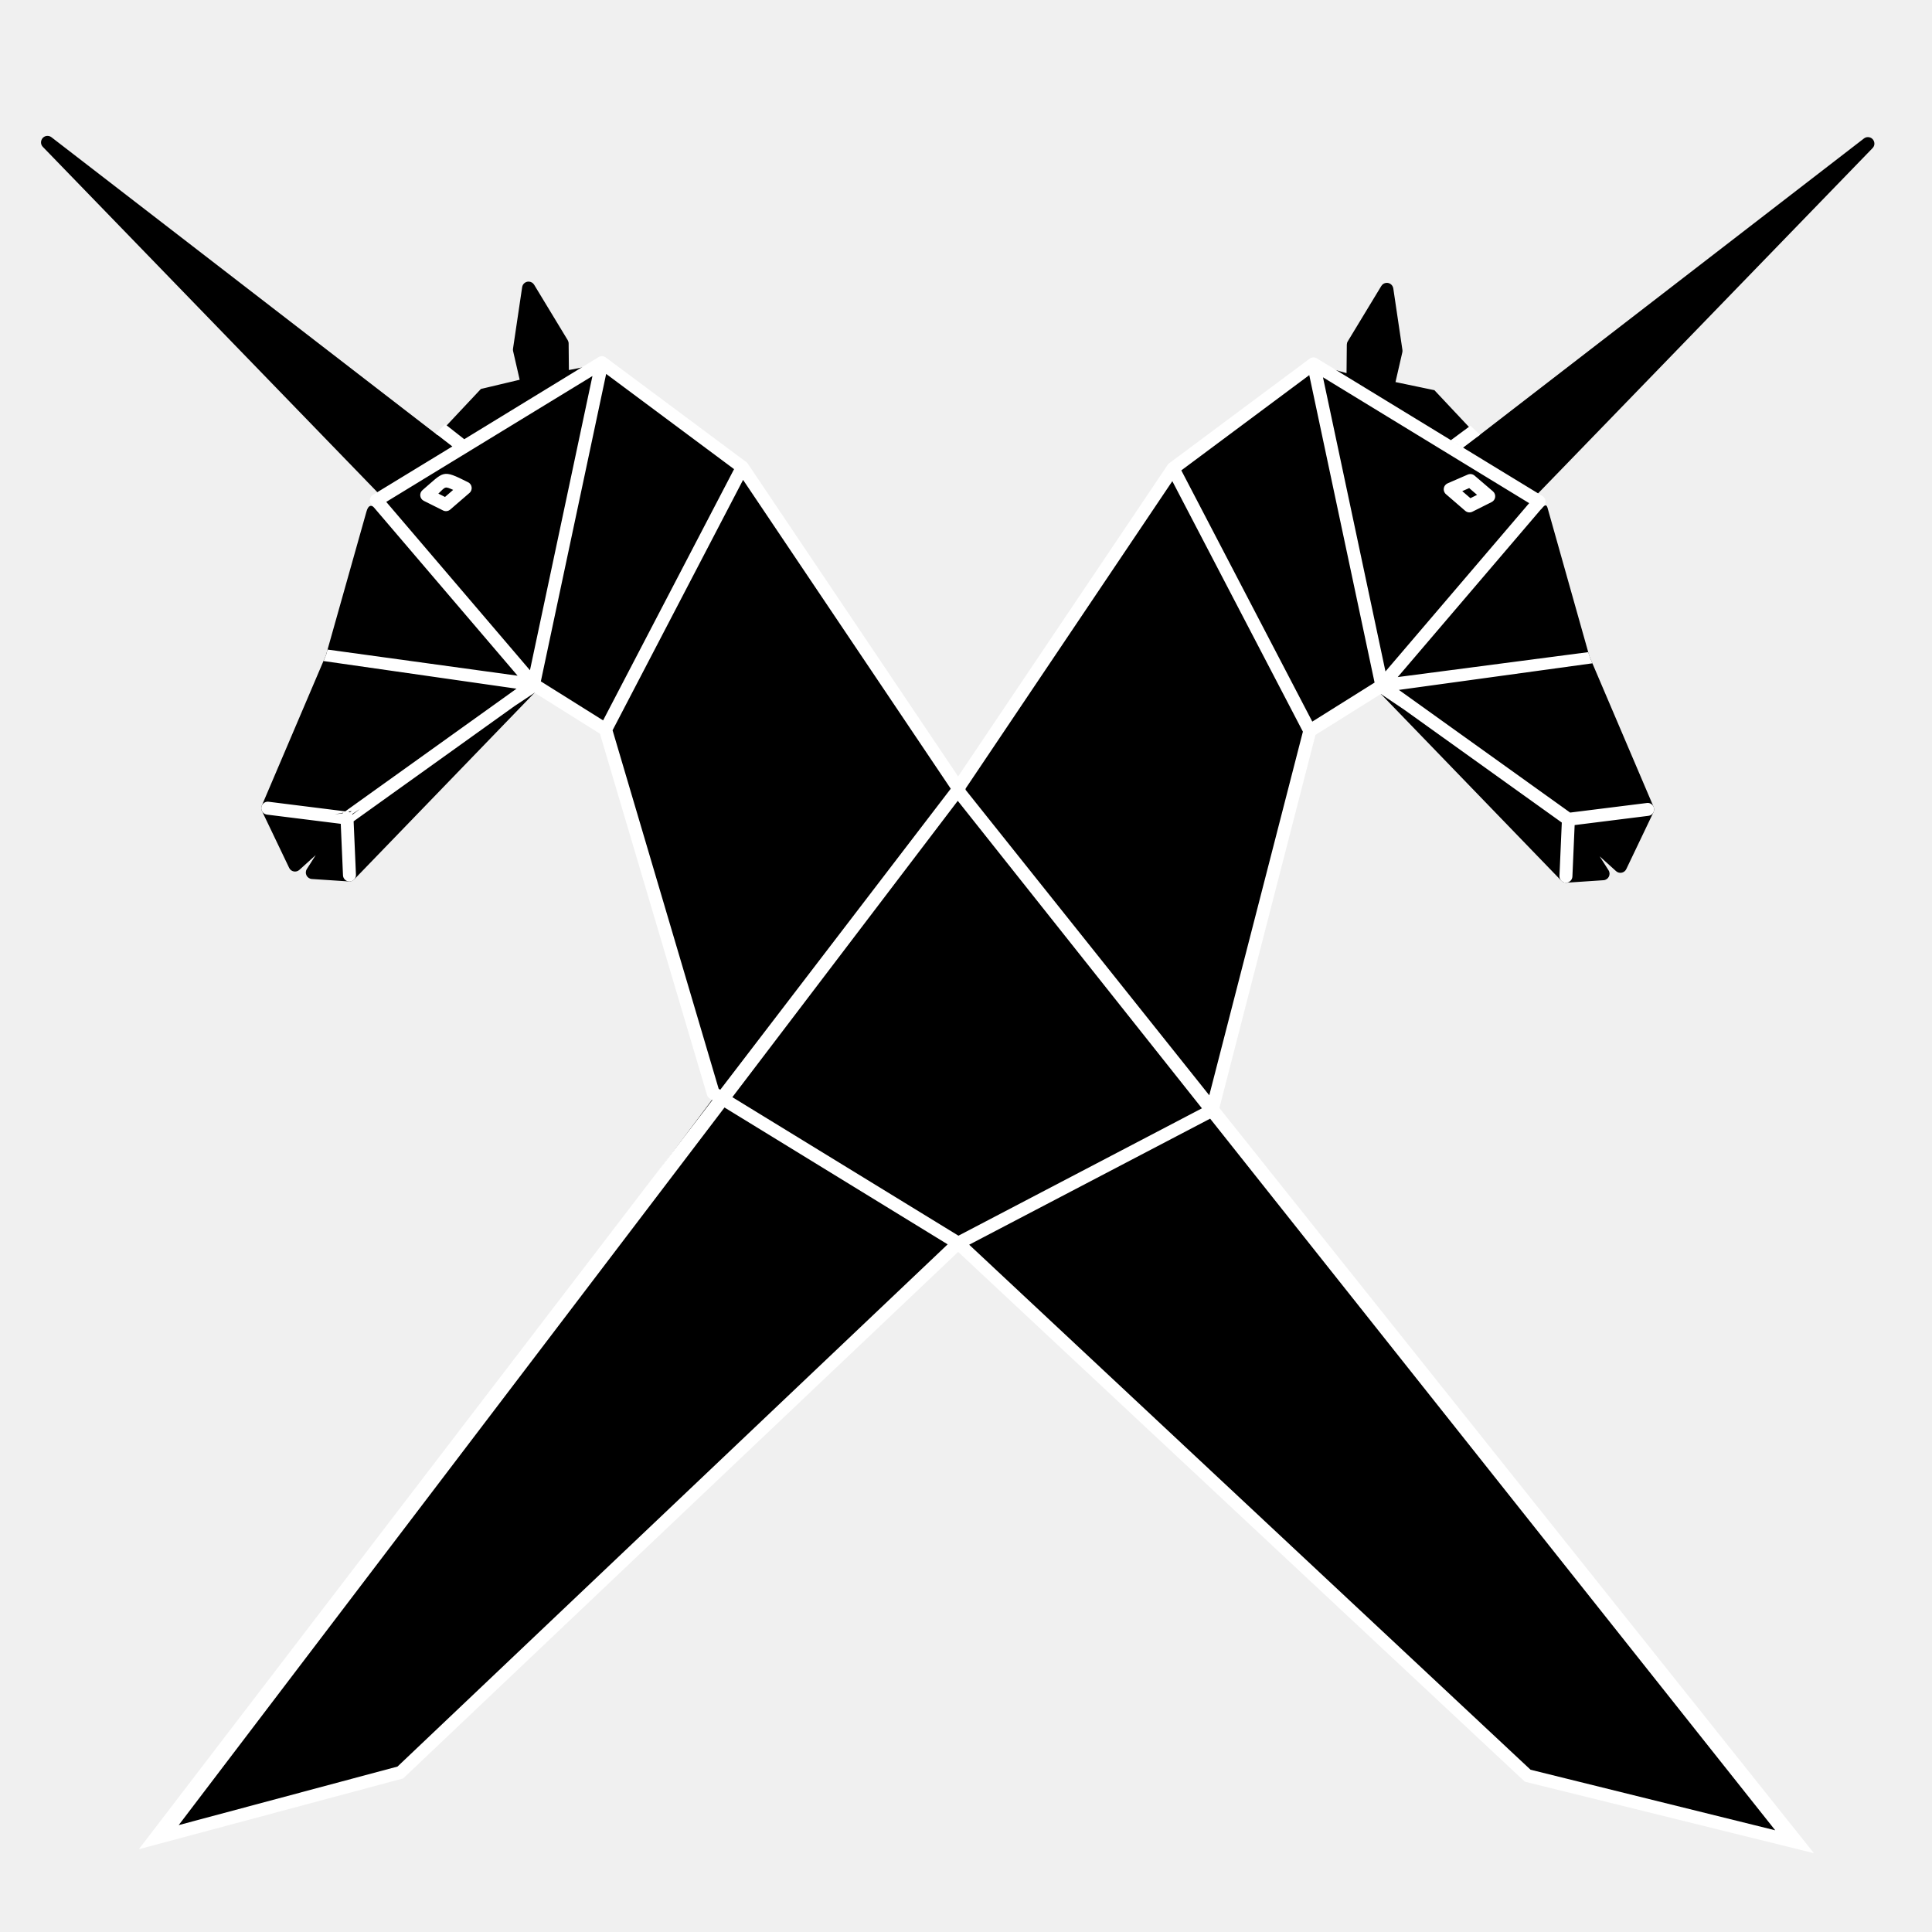
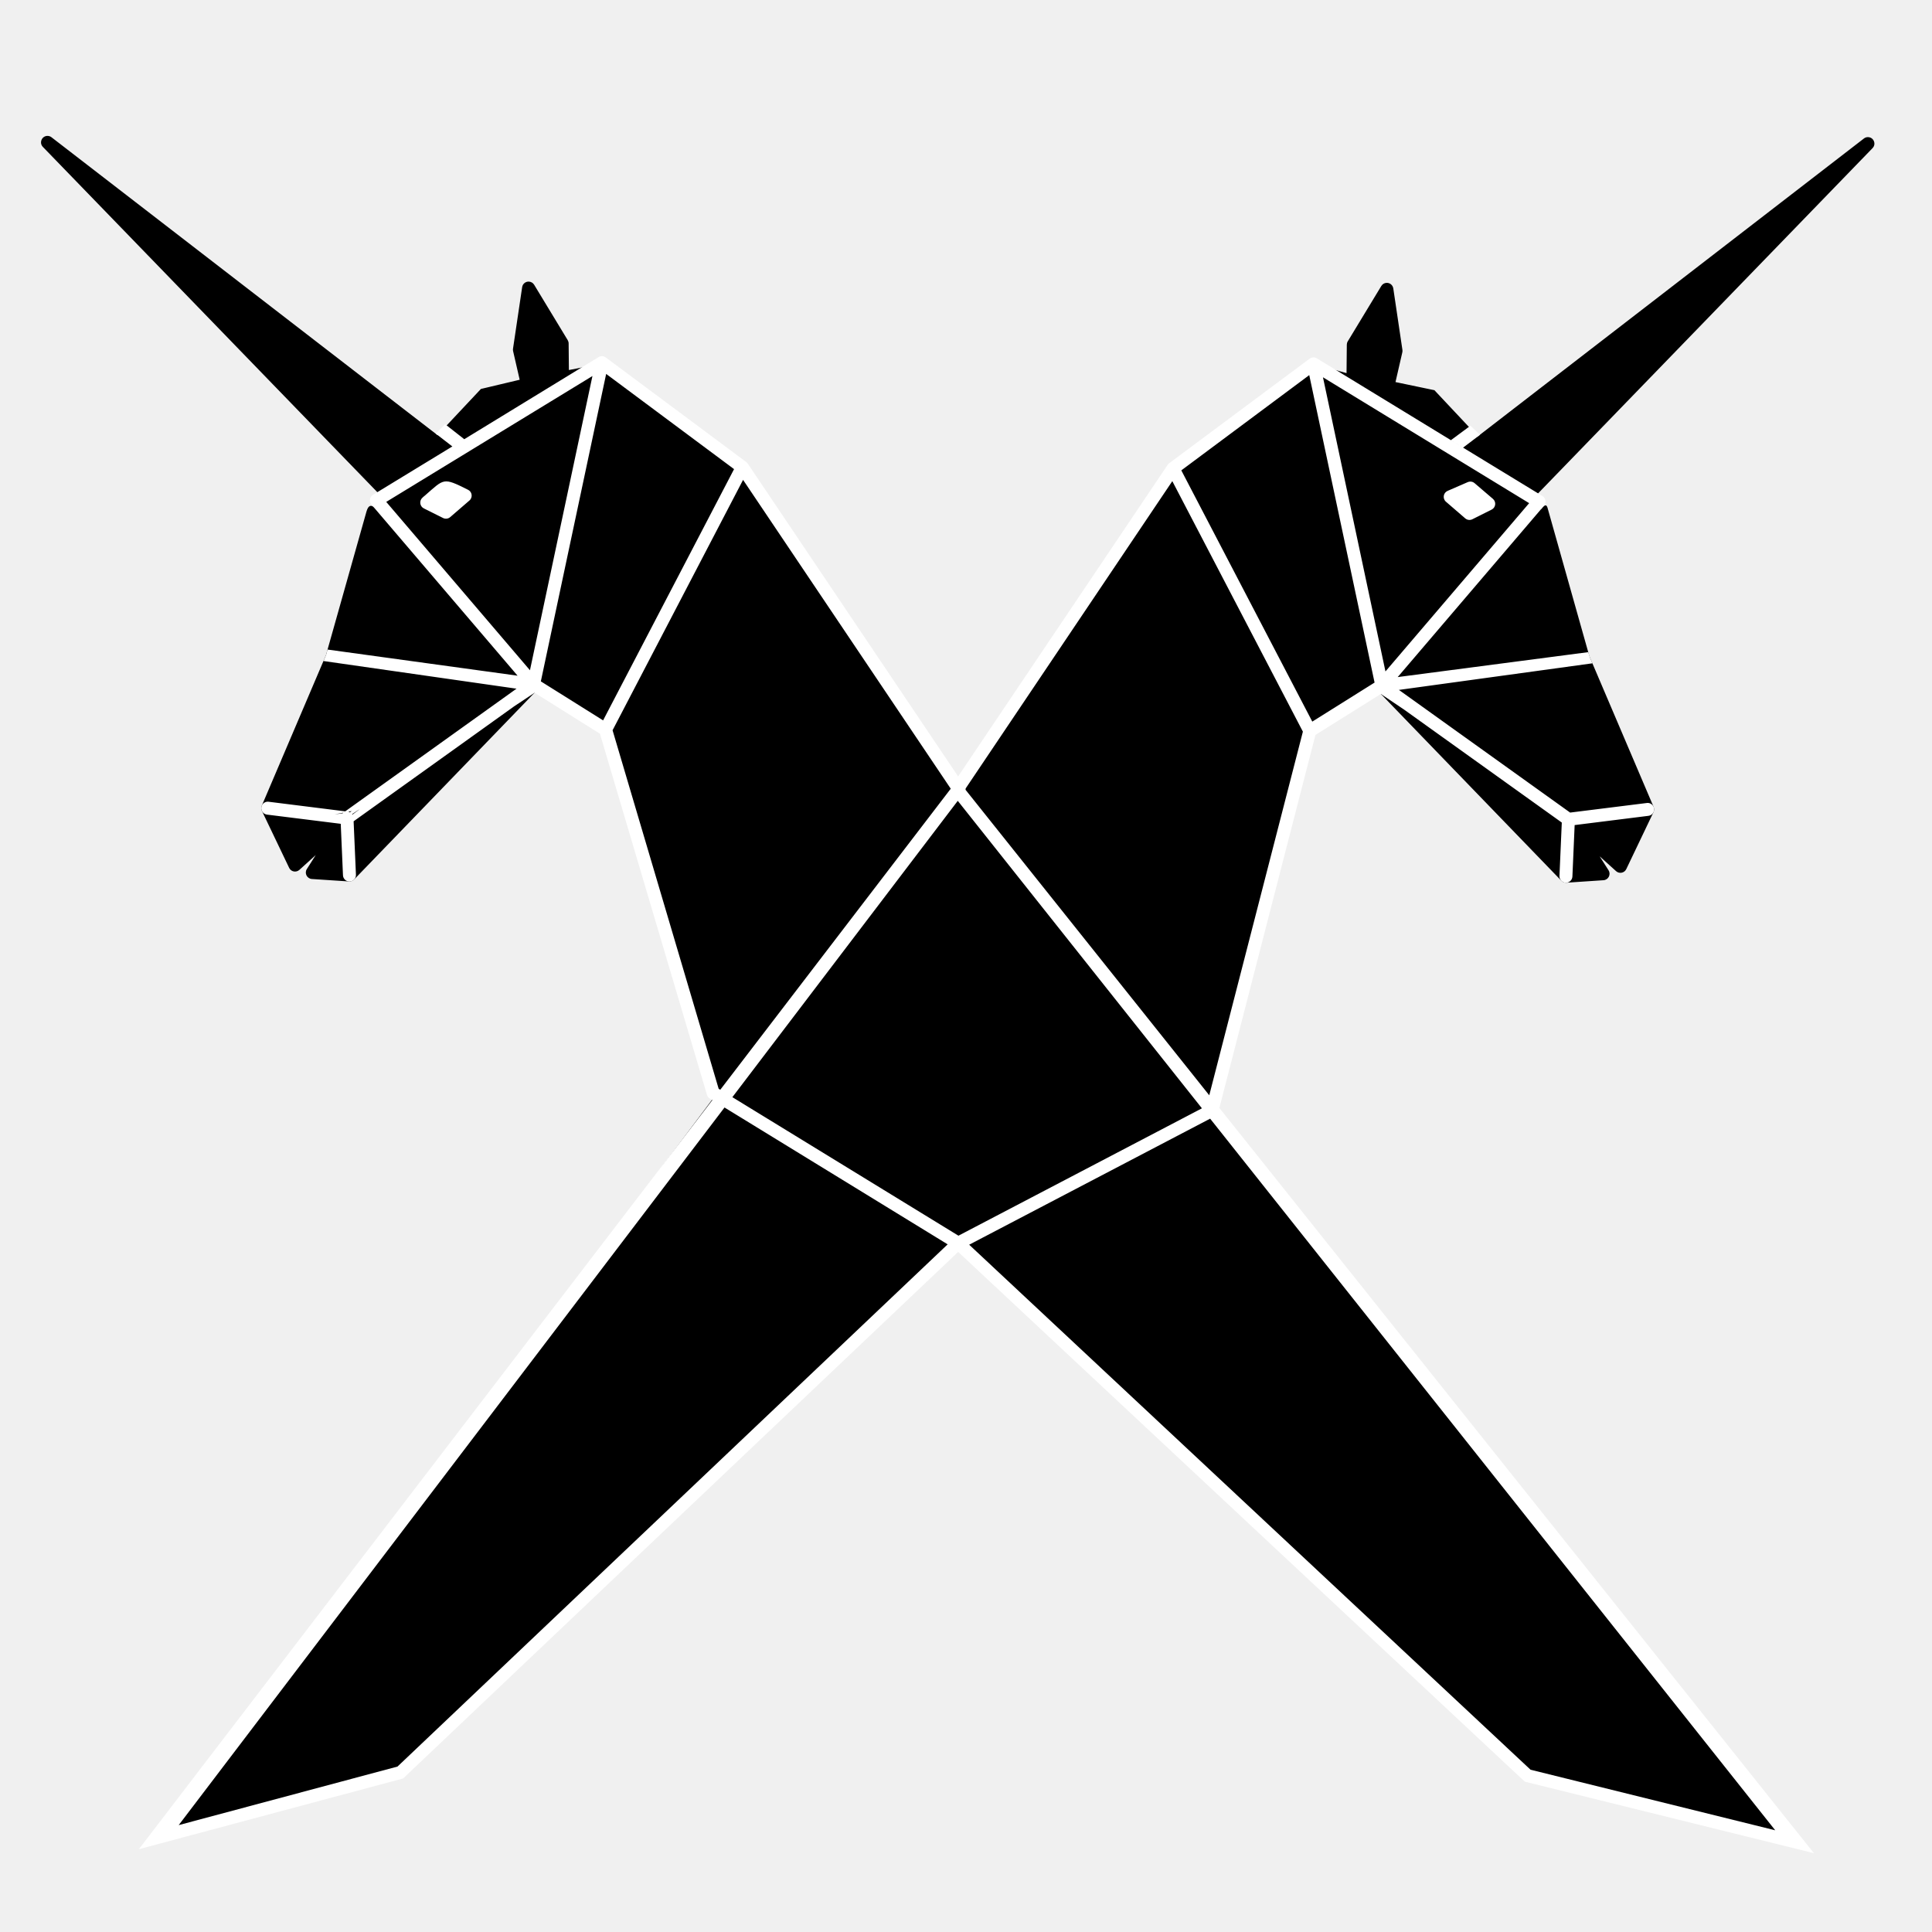
<svg xmlns="http://www.w3.org/2000/svg" id="svg66" viewBox="0 0 135.47 135.47" version="1.1" enable-background="new" height="512" width="512">
  <style id="style841" />
  <defs id="defs70" />
  <g id="layer3" style="display:none">
    <rect style="fill:#ff6600;stroke:none;stroke-width:1.06;stop-color:#000000" id="rect990" width="135.47" height="135.47" x="0" y="0" />
  </g>
  <g id="layer1" style="display:inline">
    <g id="g10" shape-rendering="auto" style="fill:#000000">
      <path id="path6" style="font-variant-ligatures:normal;font-variant-position:normal;font-variant-caps:normal;font-variant-numeric:normal;font-variant-alternates:normal;font-variant-east-asian:normal;font-feature-settings:normal;font-variation-settings:normal;text-indent:0;text-decoration:none;text-decoration-line:none;text-decoration-style:solid;text-decoration-color:#000000;text-transform:none;text-orientation:mixed;white-space:normal;shape-padding:0;shape-margin:0;inline-size:0;isolation:auto;mix-blend-mode:normal;fill:#000000" d="m 109.8,61.441 2.603,-0.173 -2.175,-3.749 3.39,3.229 1.909,-3.992 -4.512,-10.587 -3.102,-10.999 -0.617,-0.657 23.677,-24.443 -27.039,20.862 -3.354,-3.572 -3.132,-0.654 0.433,-2.101 -0.613,-4.042 -2.321,3.489 -0.146,2.219 -2.703,-0.755 -9.849,7.332 -14.994,22.424 -15.211,-22.435 -9.823,-7.346 -2.764,0.54 -0.044,-1.947 -2.244,-3.691 -0.749,4.125 0.461,2.005 -3.16,0.75 -3.354,3.572 -26.691,-20.507 23.329,24.087 -0.597,0.81 -3.122,10.846 -4.512,10.587 1.909,3.992 3.141,-2.781 -1.926,3.302 2.603,0.174 12.91,-13.362 5.053,3.166 7.697,25.644 -38.734,51.803 16.507,-4.4 39.248,-36.869 40.138,37.325 18.295,4.437 -40.436,-51.027 6.481,-26.887 5.233,-3.104 z M 97.211,19.834 c -0.147,0.011 -0.279,0.093 -0.355,0.219 l -2.353,3.883 c -0.042,0.069 -0.065,0.149 -0.066,0.23 l -0.029,3.031 c -0.001,0.159 0.081,0.307 0.217,0.391 l 2.129,1.301 c 0.265,0.162 0.611,0.016 0.68,-0.287 l 0.895,-3.894 c 0.013,-0.055 0.016,-0.112 0.008,-0.168 l -0.641,-4.318 C 97.659,19.985 97.448,19.817 97.211,19.834 Z m -0.232,1.77 0.443,2.982 -0.734,3.195 -1.371,-0.834 0.027,-2.647 1.635,-2.697 z M 130.96,9.615 c -0.096,0.003 -0.188,0.037 -0.264,0.096 l -27.039,20.861 c -0.213,0.164 -0.237,0.476 -0.053,0.672 l 3.361,3.58 c 0.178,0.189 0.478,0.191 0.658,0.004 l 23.678,-24.441 c 0.286,-0.294 0.068,-0.786 -0.342,-0.771 z m -4.695,4.662 -18.961,19.578 -2.693,-2.869 21.654,-16.709 z m -89.191,5.469 c -0.23,-0.006 -0.428,0.161 -0.461,0.389 l -0.641,4.316 c -0.009,0.056 -0.006,0.113 0.006,0.168 l 0.895,3.897 c 0.07,0.302 0.415,0.447 0.68,0.285 l 2.129,-1.299 c 0.137,-0.083 0.22,-0.232 0.219,-0.393 l -0.029,-3.029 c -7.56e-4,-0.082 -0.024,-0.162 -0.066,-0.232 l -2.353,-3.883 c -0.08,-0.132 -0.222,-0.215 -0.377,-0.219 z m 0.252,1.77 1.637,2.697 0.025,2.648 -1.369,0.836 -0.734,-3.197 0.441,-2.984 z M 3.346,9.529 c -0.407,-0.013 -0.624,0.476 -0.342,0.77 l 23.678,24.443 c 0.181,0.185 0.479,0.182 0.656,-0.006 l 3.363,-3.58 c 0.183,-0.196 0.157,-0.506 -0.055,-0.67 L 3.608,9.623 c -0.075,-0.058 -0.167,-0.091 -0.262,-0.094 z m 4.688,4.658 21.662,16.711 -2.693,2.869 -18.969,-19.58 z m 99.854,21.755 2.693,10.348 c 0.005,0.019 0.012,0.037 0.019,0.055 l 4.432,10.398 -1.557,3.258 -3.193,-2.891 c -0.393,-0.364 -0.982,0.133 -0.689,0.582 l 2.018,3.172 -1.627,0.107 -12.762,-13.209 c -0.6,0.267 -0.592,0.686 -0.398,0.897 l 12.654,13.096 c 0.092,0.096 0.222,0.147 0.355,0.139 l 2.603,-0.174 c 0.344,-0.023 0.538,-0.406 0.354,-0.697 l -0.625,-0.98 1.152,1.041 c 0.225,0.204 0.583,0.133 0.715,-0.141 l 1.908,-3.992 c 0.057,-0.118 0.059,-0.255 0.008,-0.375 L 111.447,46.018 108.506,35.588 c -0.102,-0.317 -0.307,-0.102 -0.618,0.355 z m -82.189,-0.081 -2.839,10.068 -4.502,10.561 c -0.051,0.12 -0.048,0.256 0.008,0.373 l 1.91,3.992 c 0.131,0.274 0.489,0.344 0.715,0.141 l 1.148,-1.039 -0.623,0.979 c -0.187,0.292 0.008,0.677 0.354,0.699 l 2.603,0.172 c 0.133,0.009 0.264,-0.041 0.357,-0.137 l 12.654,-13.098 0.17,-0.964 c -0.182,-0.114 -0.419,-0.086 -0.568,0.068 l -12.764,13.211 -1.629,-0.109 2.02,-3.172 c 0.276,-0.445 -0.295,-0.927 -0.687,-0.58 l -3.193,2.889 -1.557,-3.256 4.432,-10.398 c 0.007,-0.018 0.013,-0.036 0.018,-0.055 l 2.858,-10.278 c -0.32,-0.359 -0.673,-0.788 -0.884,-0.067 z" />
    </g>
    <g id="g850" style="fill:#ff0000">
      <g id="g848" shape-rendering="auto" style="fill:#ff0000" />
    </g>
    <g id="g964" style="fill:#ffffff">
      <g id="g52" shape-rendering="auto" style="fill:#ffffff" />
    </g>
-     <path id="rect909" style="fill:#ffffff;stroke:none;stroke-width:1.852;stroke-linecap:round;paint-order:markers fill stroke;stop-color:#000000" transform="rotate(127.5708)" d="m 4.56,-44.581 0.912,0.353 -0.004,1.467 -0.924,-0.114 z m -43.675,-56.263 1.44,0.393 0.106,0.995 -1.637,-0.467 z m 41.555,14.111 c 0.077,0.1 0.193,0.163 0.319,0.174 l 94.078,-0.22 -15.234,-11.663 -53.313,-8.384 -18.211,-8.42 c -0.227,-0.108 -0.498,-0.012 -0.606,0.215 -0.108,0.227 -0.012,0.498 0.215,0.606 l 18.276,8.45 53.22,8.355 12.609,9.657 L 2.839,-87.464 c -0.25,-0.023 -0.471,0.162 -0.494,0.412 -0.01,0.114 0.024,0.228 0.095,0.319 z m -26.906,1.799 c 0.043,0.053 0.098,0.095 0.159,0.124 0.228,0.106 0.498,0.007 0.604,-0.221 L -14.97,-103.847 c 0.106,-0.228 0.007,-0.498 -0.221,-0.604 -0.228,-0.106 -0.498,-0.007 -0.604,0.221 l -8.733,18.818 c -0.074,0.159 -0.05,0.345 0.061,0.48 z m -11.825,-3.343 c 0.019,0.023 0.041,0.045 0.064,0.064 0.191,0.162 0.478,0.139 0.64,-0.052 l 14.96,-17.556 c 0.162,-0.191 0.139,-0.478 -0.052,-0.64 -0.191,-0.162 -0.478,-0.139 -0.64,0.052 l -14.96,17.556 c -0.141,0.165 -0.146,0.406 -0.012,0.576 z m 4.63,-27.874 10.37,10.36 c 0.293,0.289 0.789,0.072 0.774,-0.339 l -0.542,-15.837 3.069,-2.154 c 0.205,-0.145 0.254,-0.428 0.109,-0.633 -0.144,-0.204 -0.427,-0.254 -0.632,-0.11 l -3.27,2.296 c -0.125,0.089 -0.198,0.234 -0.193,0.387 l 0.509,14.938 -9.752,-9.618 -0.214,0.385 z m 5.854,-9.732 c 0.008,0.009 0.016,0.017 0.025,0.026 l 3.935,3.978 c 0.177,0.179 0.465,0.18 0.643,0.003 0.179,-0.177 0.18,-0.465 0.003,-0.643 l -3.937,-3.977 c -0.176,-0.178 -0.463,-0.18 -0.642,-0.004 -0.169,0.167 -0.181,0.436 -0.028,0.618 z m -10.699,23.913 c 0.036,0.043 0.08,0.08 0.129,0.107 l 1.346,0.744 c 0.293,0.163 0.656,-0.036 0.675,-0.372 l 0.101,-1.781 c 0.011,-0.184 -0.091,-0.356 -0.257,-0.436 l -1.359,-0.658 c -0.293,-0.142 -0.635,0.061 -0.652,0.386 l -0.089,1.695 c -0.006,0.114 0.031,0.226 0.104,0.314 z m 0.818,-0.551 0.039,-0.727 0.469,0.228 -0.042,0.756 z m -0.585,14.267 c 0.184,0.205 0.507,0.201 0.685,-0.01 l 14.96,-17.556 c 0.243,-0.286 0.054,-0.727 -0.322,-0.748 l -16.954,-0.865 c -0.28,-0.014 -0.506,0.225 -0.475,0.504 l 0.703,6.478 0.106,0.995 1.184,10.947 c 0.01,0.095 0.049,0.184 0.113,0.256 z m 0.679,-1.402 -1.821,-16.842 15.497,0.791 -13.677,16.051 z m -0.69,1.388 c 0.059,0.071 0.138,0.123 0.227,0.148 l 11.816,3.335 c 0.05,0.014 0.101,0.019 0.153,0.016 l 27.081,-1.728 c 0.251,-0.016 0.441,-0.232 0.425,-0.482 -0.016,-0.251 -0.232,-0.441 -0.482,-0.425 l -27.005,1.723 -11.542,-3.257 -1.883,-17.858 16.518,0.692 c 0.002,0.01 -0.003,0.002 -0.003,0.002 l -0.644,-16.337 0.108,0.496 -0.463,-0.29 c -0.048,0.533 0.704,0.697 0.882,0.192 l 1.765,-1.854 -2.293,2.287 0.201,15.427 c -0.032,0.213 0.089,0.418 0.291,0.493 l 5.59,2.074 c 0.112,0.042 0.235,0.038 0.344,-0.011 l 25.265,-10.793 c 0.23,-0.102 0.333,-0.371 0.23,-0.601 -0.102,-0.229 -0.37,-0.333 -0.599,-0.231 l -25.096,10.72 -5.071,-1.883 -0.974,-15.252 c 0.02,-0.132 3.619,-3.028 3.532,-3.129 l -0.464,0.181 c -0.228,-0.259 -1.334,0.761 -1.452,1.085 l -1.738,1.01 -1.264,-1.304 c 0.024,-0.303 -0.217,-0.61 -0.514,-0.547 l -2.209,-2.252 c -0.128,0.027 3.993,4.212 3.929,4.326 l 0.566,16.137 -15.614,-0.859 c -0.043,0.059 -1.69,-0.108 -1.701,-0.036 1.033,10.774 1.21,5.723 2.028,18.688 0.016,0.034 0.037,0.067 0.061,0.096 z m 38.9,1.611 c 0.069,0.081 0.164,0.135 0.268,0.153 0.247,0.043 0.483,-0.123 0.526,-0.37 l 22.412,-90.04 7.095,16.187 -5.247,54.369 2.136,20.074 c 0.047,0.247 0.285,0.409 0.532,0.362 0.246,-0.048 0.407,-0.285 0.36,-0.531 l -2.119,-19.991 5.247,-54.474 -8.386,-19.123 -22.927,93.013 c -0.023,0.132 0.014,0.268 0.101,0.371 z m -8.744,25.706 c 0.104,0.13 0.27,0.193 0.434,0.164 l 20.427,-3.617 c 0.247,-0.044 0.412,-0.28 0.368,-0.527 -0.044,-0.247 -0.28,-0.412 -0.527,-0.368 l -20.426,3.617 c -0.247,0.044 -0.412,0.28 -0.368,0.527 0.013,0.075 0.044,0.146 0.092,0.206 z m 0.199,12.283 c 0.133,0.16 0.358,0.21 0.546,0.12 L 15.423,-58.507 c 0.226,-0.108 0.322,-0.379 0.214,-0.606 -0.109,-0.227 -0.381,-0.322 -0.607,-0.213 l -20.805,9.958 c -0.227,0.109 -0.322,0.381 -0.213,0.607 0.016,0.034 0.036,0.065 0.06,0.094 z m 28.395,2.542 0.441,-0.114 -6.716,-11.911 14.308,4.325 c 0.147,0.045 0.307,0.011 0.425,-0.088 l 3.057,-2.571 c 0.193,-0.162 0.218,-0.449 0.056,-0.642 -0.162,-0.192 -0.449,-0.216 -0.641,-0.054 l -2.87,2.413 -15.168,-4.585 c -0.395,-0.119 -0.732,0.306 -0.525,0.663 l 7.263,12.714 z m 10.64,-3.032 c 0.14,0.182 0.393,0.231 0.591,0.115 0.217,-0.127 0.289,-0.406 0.162,-0.622 l -2.837,-4.825 c -0.127,-0.217 -0.406,-0.289 -0.622,-0.162 -0.215,0.128 -0.287,0.405 -0.16,0.621 l 2.836,4.827 c 0.009,0.016 0.02,0.032 0.031,0.047 z m -23.93,4.722 c 0.319,0.066 0.602,-0.214 0.539,-0.533 l -0.289,-1.481 c -0.035,-0.18 -0.175,-0.321 -0.354,-0.358 l -1.747,-0.359 c -0.327,-0.067 -0.612,0.23 -0.532,0.555 0.387,1.996 0.386,1.758 2.383,2.176 z m -1.325,-1.694 0.742,0.151 0.099,0.513 c -0.715,-0.108 -0.682,-0.032 -0.841,-0.664 z M -5.949,-48.693 c 0.052,0.072 0.123,0.127 0.206,0.159 l 10.302,3.953 0.912,0.353 6.08,2.342 c 0.261,0.101 0.551,-0.056 0.609,-0.33 l 3.511,-16.606 c 0.079,-0.369 -0.301,-0.668 -0.642,-0.504 l -20.805,9.958 c -0.255,0.122 -0.338,0.445 -0.173,0.675 z m 1.518,-0.31 19.023,-9.107 -3.212,15.186 -15.812,-6.079 z m -1.513,0.317 c 0.021,0.028 0.044,0.053 0.071,0.076 0.073,0.043 6.114,1.978 10.935,3.831 0.322,0.124 0.225,0.113 0.539,0.233 3.35,1.287 6.022,2.677 6.07,2.689 0.072,0.007 0.145,-0.004 0.213,-0.031 l 3.486,-16.733 14.844,4.209 c 0.126,-0.033 3.6,5.298 3.659,5.182 l -2.202,-3.336 c 0.137,-0.271 -0.292,-0.831 -0.591,-0.885 l -0.577,-0.687 -0.289,-0.274 c 0.345,-0.029 0.81,0.631 0.617,0.343 l 0.148,-0.071 c -0.074,-0.111 -0.101,-0.035 -0.234,-0.05 l -15.102,-5.138 -0.517,-5.383 15.482,-21.372 c 0.157,-0.195 0.127,-0.48 -0.067,-0.638 -0.195,-0.157 -0.48,-0.127 -0.638,0.067 l -15.6,21.515 c -0.075,0.093 -0.11,0.211 -0.099,0.33 l 0.571,5.935 c 0.02,0.214 0.187,0.384 0.401,0.409 l 15.904,4.542 -0.201,-0.419 -0.288,-0.371 c -0.521,0.053 -0.555,0.799 -0.041,0.899 l 0.403,0.397 -1.388,-1.221 -14.338,-4.275 c -0.018,0.005 0.051,0.215 -0.19,0.37 l -3.387,15.771 -16.777,-6.401 -0.19,-11.993 8.59,-25.657 c 0.079,-0.238 -0.049,-0.496 -0.287,-0.575 -0.238,-0.08 -0.496,0.048 -0.576,0.286 l -8.614,25.732 c -0.017,0.049 -0.025,0.1 -0.024,0.151 l 0.194,12.277 c 0.002,0.095 0.033,0.187 0.09,0.264 z" />
+     <path id="rect909" style="fill:#ffffff;stroke:none;stroke-width:1.852;stroke-linecap:round;paint-order:markers fill stroke;stop-color:#000000" d="m 4.56,-44.581 0.912,0.353 -0.004,1.467 -0.924,-0.114 z m -43.675,-56.263 1.44,0.393 0.106,0.995 -1.637,-0.467 z m 41.555,14.111 c 0.077,0.1 0.193,0.163 0.319,0.174 l 94.078,-0.22 -15.234,-11.663 -53.313,-8.384 -18.211,-8.42 c -0.227,-0.108 -0.498,-0.012 -0.606,0.215 -0.108,0.227 -0.012,0.498 0.215,0.606 l 18.276,8.45 53.22,8.355 12.609,9.657 L 2.839,-87.464 c -0.25,-0.023 -0.471,0.162 -0.494,0.412 -0.01,0.114 0.024,0.228 0.095,0.319 z m -26.906,1.799 c 0.043,0.053 0.098,0.095 0.159,0.124 0.228,0.106 0.498,0.007 0.604,-0.221 L -14.97,-103.847 c 0.106,-0.228 0.007,-0.498 -0.221,-0.604 -0.228,-0.106 -0.498,-0.007 -0.604,0.221 l -8.733,18.818 c -0.074,0.159 -0.05,0.345 0.061,0.48 z m -11.825,-3.343 c 0.019,0.023 0.041,0.045 0.064,0.064 0.191,0.162 0.478,0.139 0.64,-0.052 l 14.96,-17.556 c 0.162,-0.191 0.139,-0.478 -0.052,-0.64 -0.191,-0.162 -0.478,-0.139 -0.64,0.052 l -14.96,17.556 c -0.141,0.165 -0.146,0.406 -0.012,0.576 z m 4.63,-27.874 10.37,10.36 c 0.293,0.289 0.789,0.072 0.774,-0.339 l -0.542,-15.837 3.069,-2.154 c 0.205,-0.145 0.254,-0.428 0.109,-0.633 -0.144,-0.204 -0.427,-0.254 -0.632,-0.11 l -3.27,2.296 c -0.125,0.089 -0.198,0.234 -0.193,0.387 l 0.509,14.938 -9.752,-9.618 -0.214,0.385 z m 5.854,-9.732 c 0.008,0.009 0.016,0.017 0.025,0.026 l 3.935,3.978 c 0.177,0.179 0.465,0.18 0.643,0.003 0.179,-0.177 0.18,-0.465 0.003,-0.643 l -3.937,-3.977 c -0.176,-0.178 -0.463,-0.18 -0.642,-0.004 -0.169,0.167 -0.181,0.436 -0.028,0.618 z m -10.28,23.591 c 0.036,0.043 0.08,0.08 0.129,0.107 l 1.346,0.744 c 0.293,0.163 0.656,-0.036 0.675,-0.372 l 0.101,-1.781 c 0.011,-0.184 -0.091,-0.356 -0.257,-0.436 l -1.359,-0.658 c -0.293,-0.142 -0.635,0.061 -0.652,0.386 l -0.089,1.695 c -0.006,0.114 0.031,0.226 0.104,0.314 z m -0.186,14.039 c 0.184,0.205 0.507,0.201 0.685,-0.01 l 14.96,-17.556 c 0.243,-0.286 0.054,-0.727 -0.322,-0.748 l -16.954,-0.865 c -0.28,-0.014 -0.506,0.225 -0.475,0.504 l 0.703,6.478 0.106,0.995 1.184,10.947 c 0.01,0.095 0.049,0.184 0.113,0.256 z m 0.679,-1.402 -1.821,-16.842 15.497,0.791 -13.677,16.051 z m -0.69,1.388 c 0.059,0.071 0.138,0.123 0.227,0.148 l 11.816,3.335 c 0.05,0.014 0.101,0.019 0.153,0.016 l 27.081,-1.728 c 0.251,-0.016 0.441,-0.232 0.425,-0.482 -0.016,-0.251 -0.232,-0.441 -0.482,-0.425 l -27.005,1.723 -11.542,-3.257 -1.883,-17.858 16.518,0.692 c 0.002,0.01 -0.003,0.002 -0.003,0.002 l -0.644,-16.337 0.108,0.496 -0.463,-0.29 c -0.048,0.533 0.704,0.697 0.882,0.192 l 1.765,-1.854 -2.293,2.287 0.201,15.427 c -0.032,0.213 0.089,0.418 0.291,0.493 l 5.59,2.074 c 0.112,0.042 0.235,0.038 0.344,-0.011 l 25.265,-10.793 c 0.23,-0.102 0.333,-0.371 0.23,-0.601 -0.102,-0.229 -0.37,-0.333 -0.599,-0.231 l -25.096,10.72 -5.071,-1.883 -0.974,-15.252 c 0.02,-0.132 3.619,-3.028 3.532,-3.129 l -0.464,0.181 c -0.228,-0.259 -1.334,0.761 -1.452,1.085 l -1.738,1.01 -1.264,-1.304 c 0.024,-0.303 -0.217,-0.61 -0.514,-0.547 l -2.209,-2.252 c -0.128,0.027 3.993,4.212 3.929,4.326 l 0.566,16.137 -15.614,-0.859 c -0.043,0.059 -1.69,-0.108 -1.701,-0.036 1.033,10.774 1.21,5.723 2.028,18.688 0.016,0.034 0.037,0.067 0.061,0.096 z m 38.9,1.611 c 0.069,0.081 0.164,0.135 0.268,0.153 0.247,0.043 0.483,-0.123 0.526,-0.37 l 22.412,-90.04 7.095,16.187 -5.247,54.369 2.136,20.074 c 0.047,0.247 0.285,0.409 0.532,0.362 0.246,-0.048 0.407,-0.285 0.36,-0.531 l -2.119,-19.991 5.247,-54.474 -8.386,-19.123 -22.927,93.013 c -0.023,0.132 0.014,0.268 0.101,0.371 z m -8.744,25.706 c 0.104,0.13 0.27,0.193 0.434,0.164 l 20.427,-3.617 c 0.247,-0.044 0.412,-0.28 0.368,-0.527 -0.044,-0.247 -0.28,-0.412 -0.527,-0.368 l -20.426,3.617 c -0.247,0.044 -0.412,0.28 -0.368,0.527 0.013,0.075 0.044,0.146 0.092,0.206 z m 0.199,12.283 c 0.133,0.16 0.358,0.21 0.546,0.12 L 15.423,-58.507 c 0.226,-0.108 0.322,-0.379 0.214,-0.606 -0.109,-0.227 -0.381,-0.322 -0.607,-0.213 l -20.805,9.958 c -0.227,0.109 -0.322,0.381 -0.213,0.607 0.016,0.034 0.036,0.065 0.06,0.094 z m 28.395,2.542 0.441,-0.114 -6.716,-11.911 14.308,4.325 c 0.147,0.045 0.307,0.011 0.425,-0.088 l 3.057,-2.571 c 0.193,-0.162 0.218,-0.449 0.056,-0.642 -0.162,-0.192 -0.449,-0.216 -0.641,-0.054 l -2.87,2.413 -15.168,-4.585 c -0.395,-0.119 -0.732,0.306 -0.525,0.663 l 7.263,12.714 z m 10.64,-3.032 c 0.14,0.182 0.393,0.231 0.591,0.115 0.217,-0.127 0.289,-0.406 0.162,-0.622 l -2.837,-4.825 c -0.127,-0.217 -0.406,-0.289 -0.622,-0.162 -0.215,0.128 -0.287,0.405 -0.16,0.621 l 2.836,4.827 c 0.009,0.016 0.02,0.032 0.031,0.047 z m -23.511,4.399 c 0.312,0.066 0.602,-0.214 0.539,-0.533 L 9.846,-46.77 C 9.811,-46.95 9.671,-47.092 9.492,-47.129 l -1.747,-0.359 c -0.327,-0.067 -0.612,0.23 -0.532,0.555 0.373,1.92 0.386,1.773 2.164,2.131 0.07,0.014 0.215,0.053 0.219,0.045 z M -5.949,-48.693 c 0.052,0.072 0.123,0.127 0.206,0.159 l 10.302,3.953 0.912,0.353 6.08,2.342 c 0.261,0.101 0.551,-0.056 0.609,-0.33 l 3.511,-16.606 c 0.079,-0.369 -0.301,-0.668 -0.642,-0.504 l -20.805,9.958 c -0.255,0.122 -0.338,0.445 -0.173,0.675 z m 1.518,-0.31 19.023,-9.107 -3.212,15.186 -15.812,-6.079 z m -1.513,0.317 c 0.021,0.028 0.044,0.053 0.071,0.076 0.073,0.043 6.114,1.978 10.935,3.831 0.322,0.124 0.225,0.113 0.539,0.233 3.35,1.287 6.022,2.677 6.07,2.689 0.072,0.007 0.145,-0.004 0.213,-0.031 l 3.486,-16.733 14.844,4.209 c 0.126,-0.033 3.6,5.298 3.659,5.182 l -2.202,-3.336 c 0.137,-0.271 -0.292,-0.831 -0.591,-0.885 l -0.577,-0.687 -0.289,-0.274 c 0.345,-0.029 0.81,0.631 0.617,0.343 l 0.148,-0.071 c -0.074,-0.111 -0.101,-0.035 -0.234,-0.05 l -15.102,-5.138 -0.517,-5.383 15.482,-21.372 c 0.157,-0.195 0.127,-0.48 -0.067,-0.638 -0.195,-0.157 -0.48,-0.127 -0.638,0.067 l -15.6,21.515 c -0.075,0.093 -0.11,0.211 -0.099,0.33 l 0.571,5.935 c 0.02,0.214 0.187,0.384 0.401,0.409 l 15.904,4.542 -0.201,-0.419 -0.288,-0.371 c -0.521,0.053 -0.555,0.799 -0.041,0.899 l 0.403,0.397 -1.388,-1.221 -14.338,-4.275 c -0.018,0.005 0.051,0.215 -0.19,0.37 l -3.387,15.771 -16.777,-6.401 -0.19,-11.993 8.59,-25.657 c 0.079,-0.238 -0.049,-0.496 -0.287,-0.575 -0.238,-0.08 -0.496,0.048 -0.576,0.286 l -8.614,25.732 c -0.017,0.049 -0.025,0.1 -0.024,0.151 l 0.194,12.277 c 0.002,0.095 0.033,0.187 0.09,0.264 z" transform="rotate(127.5708)" />
  </g>
</svg>
